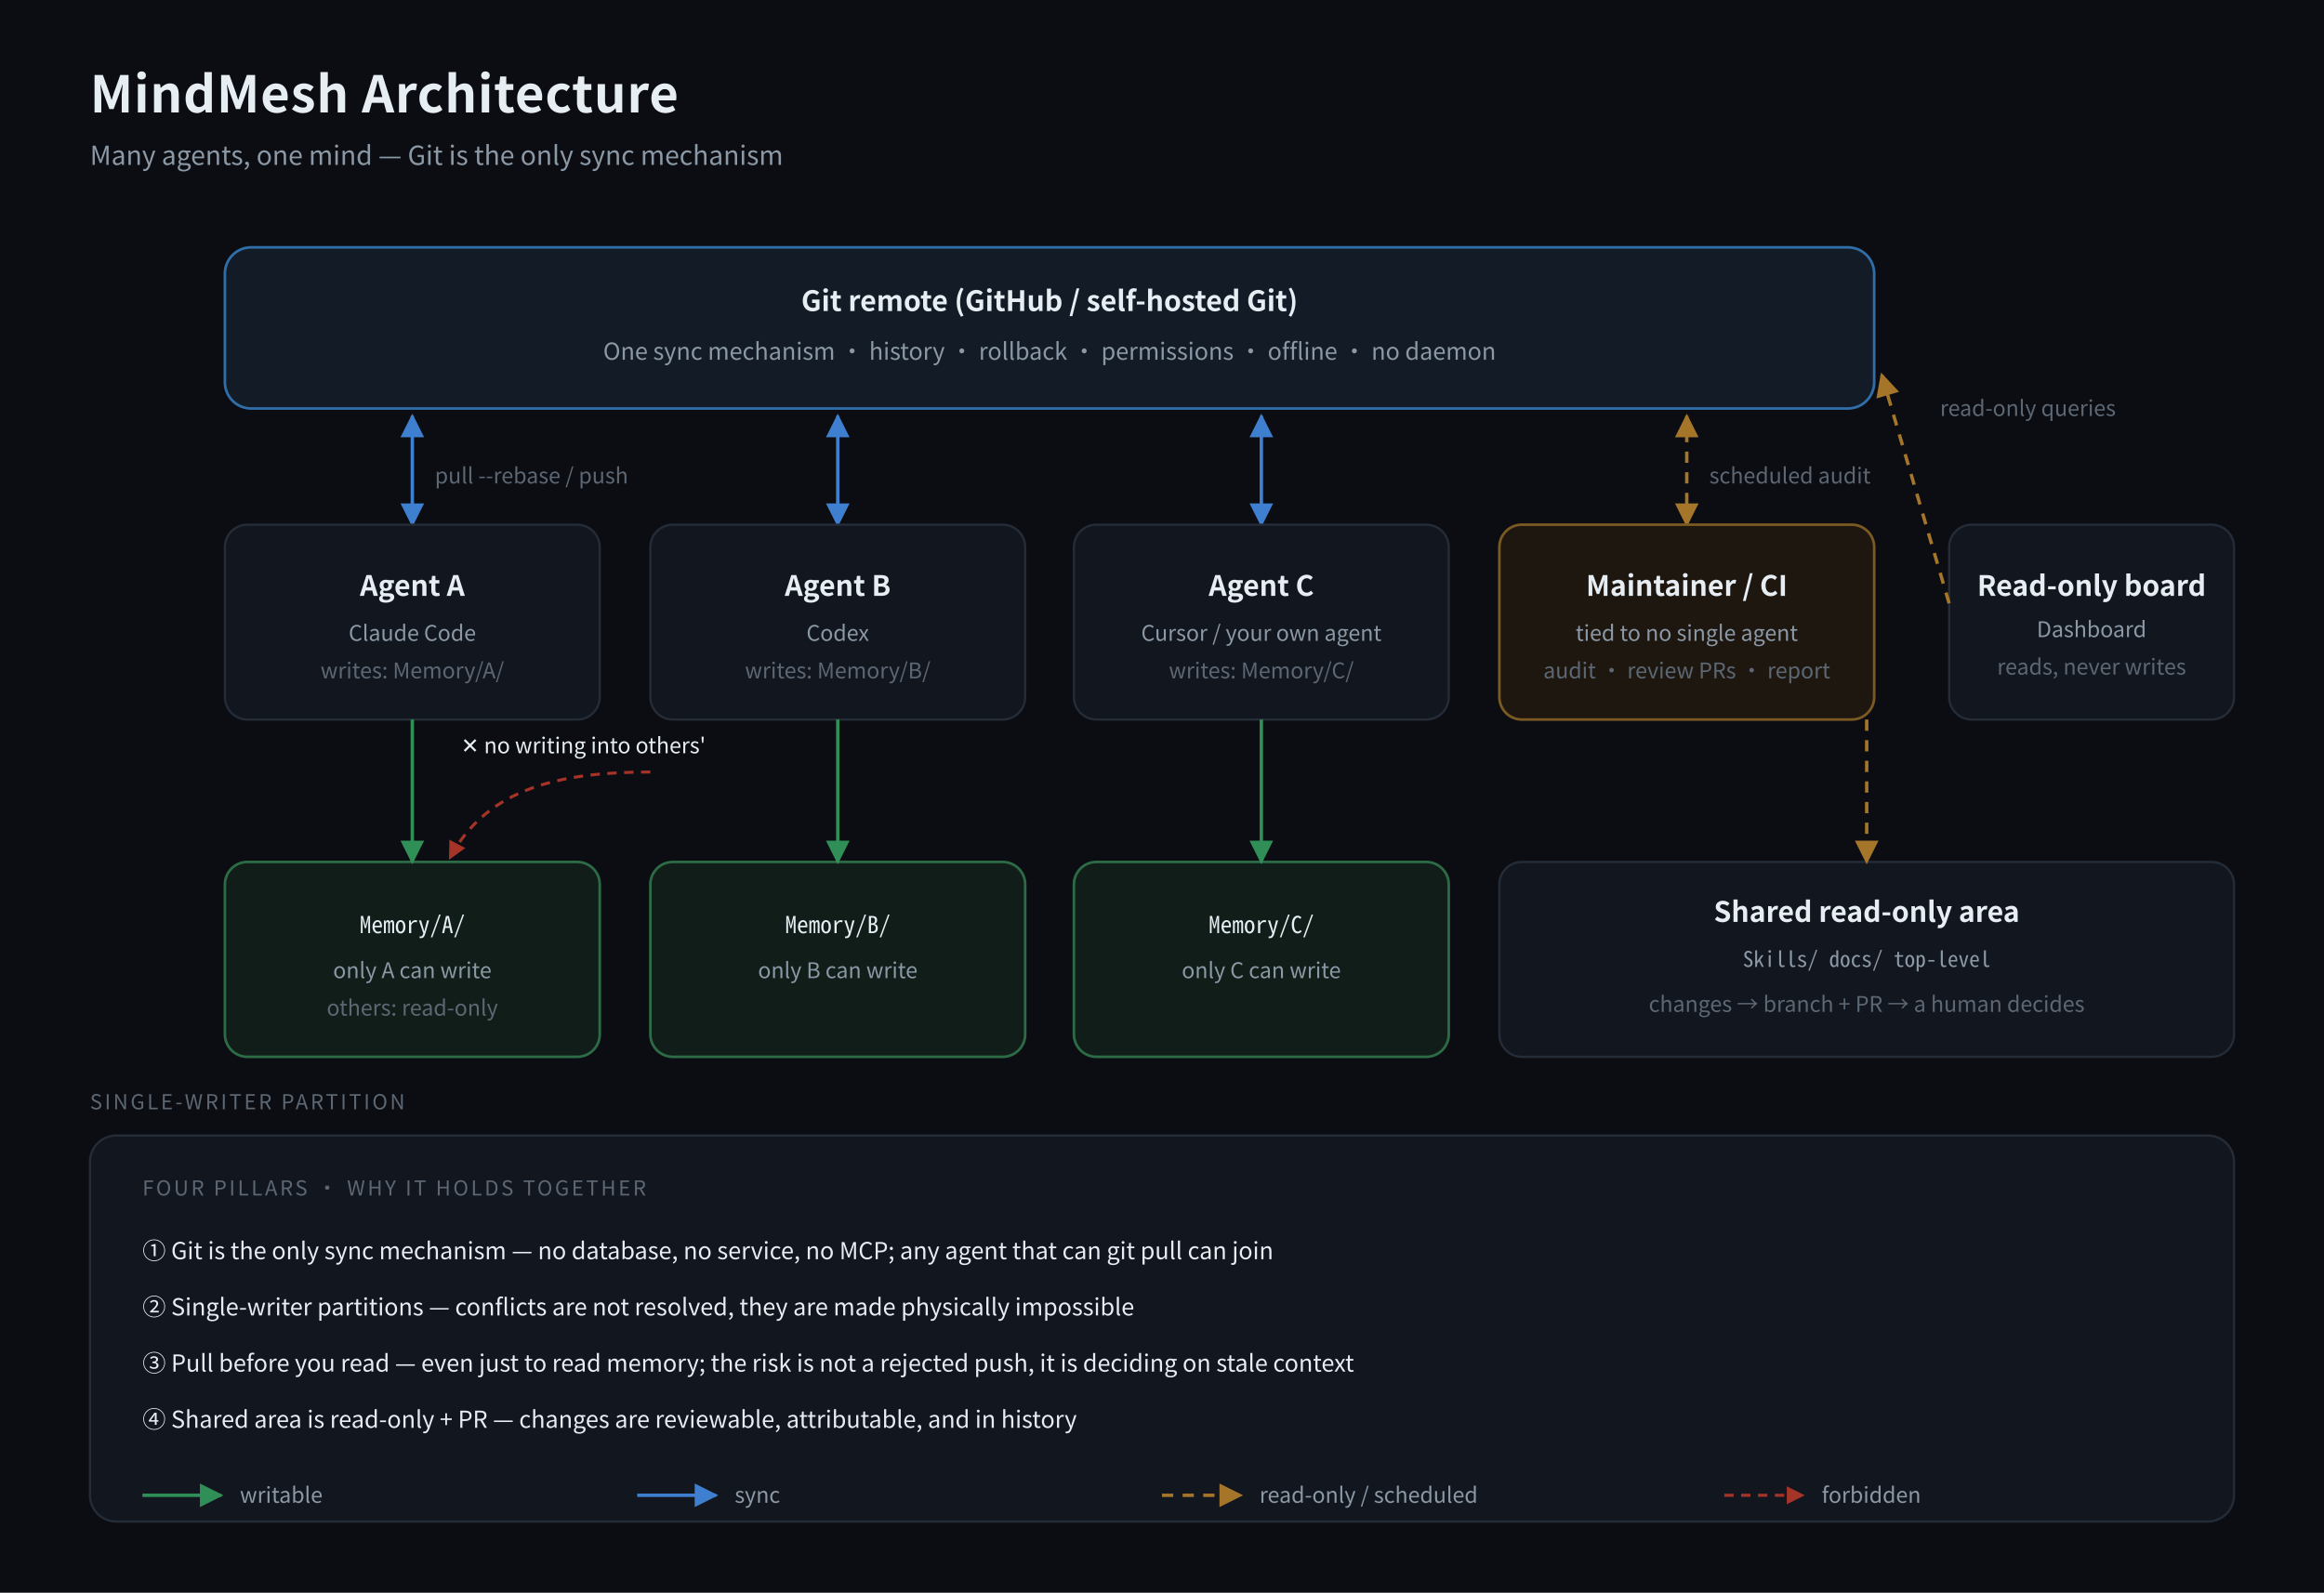
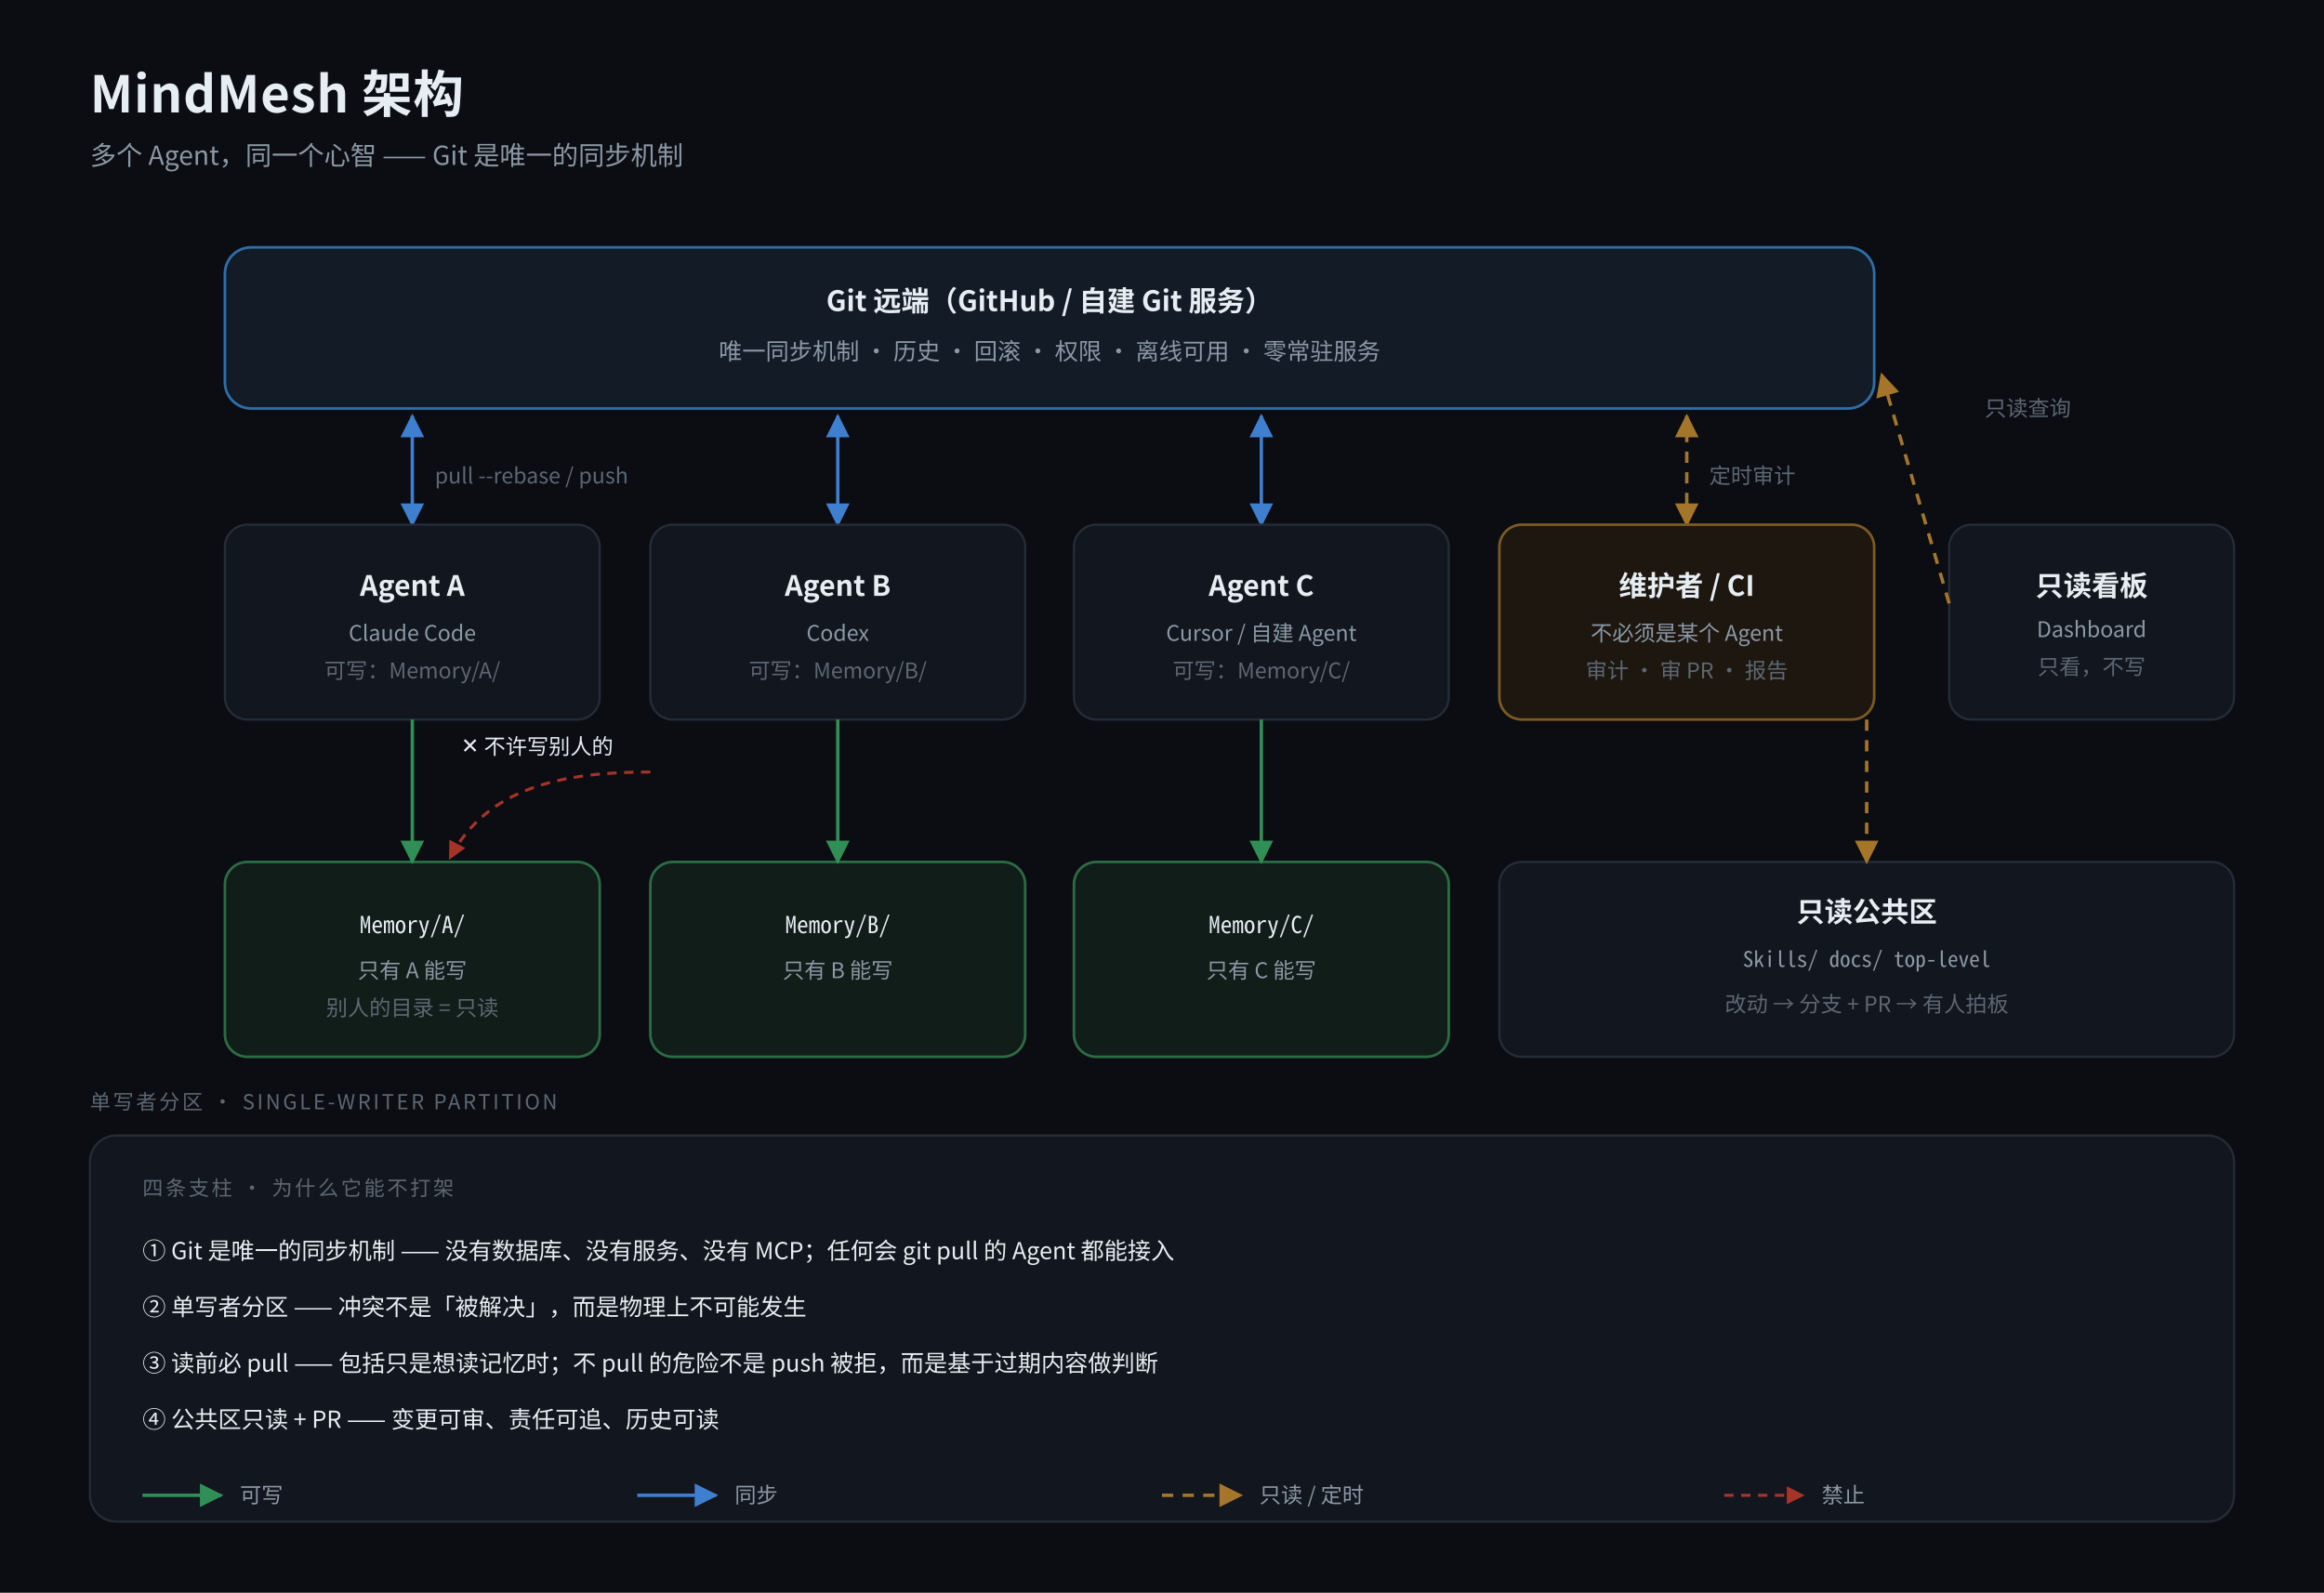
<svg xmlns="http://www.w3.org/2000/svg" viewBox="0 0 1240 850" width="1240" height="850" role="img" aria-labelledby="t d">
  <defs>
    <style>
    .bg{fill:#0b0d12}
    .card{fill:#12161e;stroke:#242c38;stroke-width:1.2}
    .cardA{fill:#131b26;stroke:#2f6ea8;stroke-width:1.4}
    .cardG{fill:#111d18;stroke:#2c6b45;stroke-width:1.4}
    .cardO{fill:#1d1710;stroke:#7a5a22;stroke-width:1.4}
    .lbl{font-family:-apple-system,BlinkMacSystemFont,"Segoe UI","PingFang SC","Microsoft YaHei","Noto Sans CJK SC","Noto Sans SC","Source Han Sans SC","WenQuanYi Zen Hei",sans-serif;fill:#e6edf3}
    .dim{fill:#8b98a5}
    .dim2{fill:#5c6773}
    .mono{font-family:ui-monospace,SFMono-Regular,Menlo,Consolas,"Noto Sans Mono CJK SC",monospace}
    .ttl{font-size:27px;font-weight:700;letter-spacing:.4px}
    .sub{font-size:14px}
    .h{font-size:15px;font-weight:600}
    .s{font-size:12.5px}
    .xs{font-size:11.5px}
    .cap{font-size:11px;letter-spacing:1.3px;fill:#5c6773}
    .wire{stroke:#3d4b5c;stroke-width:1.6;fill:none}
    .wireA{stroke:#3f7fd0;stroke-width:1.8;fill:none}
    .wireG{stroke:#2f8f57;stroke-width:1.8;fill:none}
    .wireO{stroke:#a5762a;stroke-width:1.8;fill:none;stroke-dasharray:6 5}
    .deny{stroke:#c0392b;stroke-width:1.6;fill:none;stroke-dasharray:5 4;opacity:.85}
  </style>
    <marker id="a" viewBox="0 0 10 10" refX="9" refY="5" markerWidth="7" markerHeight="7" orient="auto-start-reverse">
      <path d="M0,0 L10,5 L0,10 z" fill="#3f7fd0" />
    </marker>
    <marker id="ag" viewBox="0 0 10 10" refX="9" refY="5" markerWidth="7" markerHeight="7" orient="auto-start-reverse">
      <path d="M0,0 L10,5 L0,10 z" fill="#2f8f57" />
    </marker>
    <marker id="ao" viewBox="0 0 10 10" refX="9" refY="5" markerWidth="7" markerHeight="7" orient="auto-start-reverse">
      <path d="M0,0 L10,5 L0,10 z" fill="#a5762a" />
    </marker>
    <marker id="ar" viewBox="0 0 10 10" refX="9" refY="5" markerWidth="6" markerHeight="6" orient="auto-start-reverse">
      <path d="M0,0 L10,5 L0,10 z" fill="#c0392b" />
    </marker>
  </defs>
  <rect class="bg" width="1240" height="850" />
-   <text class="lbl ttl" x="48" y="60">MindMesh Architecture</text>
-   <text class="lbl sub dim" x="48" y="88">Many agents, one mind — Git is the only sync mechanism</text>
+   <text class="lbl ttl" x="48" y="60">MindMesh 架构</text>
+   <text class="lbl sub dim" x="48" y="88">多个 Agent，同一个心智 —— Git 是唯一的同步机制</text>
  <rect class="cardA" x="120" y="132" width="880" height="86" rx="14" />
-   <text class="lbl h" x="560" y="166" text-anchor="middle">Git remote (GitHub / self-hosted Git)</text>
-   <text class="lbl s dim" x="560" y="192" text-anchor="middle">One sync mechanism · history · rollback · permissions · offline · no daemon</text>
+   <text class="lbl h" x="560" y="166" text-anchor="middle">Git 远端（GitHub / 自建 Git 服务）</text>
+   <text class="lbl s dim" x="560" y="192" text-anchor="middle">唯一同步机制 · 历史 · 回滚 · 权限 · 离线可用 · 零常驻服务</text>
  <g class="wireA">
    <line x1="220" y1="280" x2="220" y2="222" marker-start="url(#a)" marker-end="url(#a)" />
    <line x1="447" y1="280" x2="447" y2="222" marker-start="url(#a)" marker-end="url(#a)" />
    <line x1="673" y1="280" x2="673" y2="222" marker-start="url(#a)" marker-end="url(#a)" />
  </g>
  <text class="lbl xs dim2" x="232" y="258">pull --rebase / push</text>
  <g class="wireO">
    <line x1="900" y1="280" x2="900" y2="222" marker-start="url(#ao)" marker-end="url(#ao)" />
  </g>
-   <text class="lbl xs dim2" x="912" y="258">scheduled audit</text>
+   <text class="lbl xs dim2" x="912" y="258">定时审计</text>
  <rect class="card" x="120" y="280" width="200" height="104" rx="12" />
  <text class="lbl h" x="220" y="318" text-anchor="middle">Agent A</text>
  <text class="lbl xs dim" x="220" y="342" text-anchor="middle">Claude Code</text>
-   <text class="lbl xs dim2" x="220" y="362" text-anchor="middle">writes: Memory/A/</text>
+   <text class="lbl xs dim2" x="220" y="362" text-anchor="middle">可写：Memory/A/</text>
  <rect class="card" x="347" y="280" width="200" height="104" rx="12" />
  <text class="lbl h" x="447" y="318" text-anchor="middle">Agent B</text>
  <text class="lbl xs dim" x="447" y="342" text-anchor="middle">Codex</text>
-   <text class="lbl xs dim2" x="447" y="362" text-anchor="middle">writes: Memory/B/</text>
+   <text class="lbl xs dim2" x="447" y="362" text-anchor="middle">可写：Memory/B/</text>
  <rect class="card" x="573" y="280" width="200" height="104" rx="12" />
  <text class="lbl h" x="673" y="318" text-anchor="middle">Agent C</text>
-   <text class="lbl xs dim" x="673" y="342" text-anchor="middle">Cursor / your own agent</text>
-   <text class="lbl xs dim2" x="673" y="362" text-anchor="middle">writes: Memory/C/</text>
+   <text class="lbl xs dim" x="673" y="342" text-anchor="middle">Cursor / 自建 Agent</text>
+   <text class="lbl xs dim2" x="673" y="362" text-anchor="middle">可写：Memory/C/</text>
  <rect class="cardO" x="800" y="280" width="200" height="104" rx="12" />
-   <text class="lbl h" x="900" y="318" text-anchor="middle">Maintainer / CI</text>
-   <text class="lbl xs dim" x="900" y="342" text-anchor="middle">tied to no single agent</text>
-   <text class="lbl xs dim2" x="900" y="362" text-anchor="middle">audit · review PRs · report</text>
+   <text class="lbl h" x="900" y="318" text-anchor="middle">维护者 / CI</text>
+   <text class="lbl xs dim" x="900" y="342" text-anchor="middle">不必须是某个 Agent</text>
+   <text class="lbl xs dim2" x="900" y="362" text-anchor="middle">审计 · 审 PR · 报告</text>
  <rect class="card" x="1040" y="280" width="152" height="104" rx="12" />
-   <text class="lbl h" x="1116" y="318" text-anchor="middle" font-size="13.5">Read-only board</text>
+   <text class="lbl h" x="1116" y="318" text-anchor="middle" font-size="13.5">只读看板</text>
  <text class="lbl xs dim" x="1116" y="340" text-anchor="middle">Dashboard</text>
-   <text class="lbl xs dim2" x="1116" y="360" text-anchor="middle">reads, never writes</text>
+   <text class="lbl xs dim2" x="1116" y="360" text-anchor="middle">只看，不写</text>
  <g class="wireO">
    <line x1="1040" y1="322" x2="1004" y2="200" marker-end="url(#ao)" />
  </g>
-   <text class="lbl xs dim2" x="1082" y="222" text-anchor="middle">read-only queries</text>
-   <text class="lbl cap" x="48" y="592">SINGLE-WRITER PARTITION</text>
+   <text class="lbl xs dim2" x="1082" y="222" text-anchor="middle">只读查询</text>
+   <text class="lbl cap" x="48" y="592">单写者分区 · SINGLE-WRITER PARTITION</text>
  <rect class="cardG" x="120" y="460" width="200" height="104" rx="12" />
  <text class="lbl mono s" x="220" y="498" text-anchor="middle">Memory/A/</text>
-   <text class="lbl xs dim" x="220" y="522" text-anchor="middle">only A can write</text>
-   <text class="lbl xs dim2" x="220" y="542" text-anchor="middle">others: read-only</text>
+   <text class="lbl xs dim" x="220" y="522" text-anchor="middle">只有 A 能写</text>
+   <text class="lbl xs dim2" x="220" y="542" text-anchor="middle">别人的目录 = 只读</text>
  <rect class="cardG" x="347" y="460" width="200" height="104" rx="12" />
  <text class="lbl mono s" x="447" y="498" text-anchor="middle">Memory/B/</text>
-   <text class="lbl xs dim" x="447" y="522" text-anchor="middle">only B can write</text>
+   <text class="lbl xs dim" x="447" y="522" text-anchor="middle">只有 B 能写</text>
  <rect class="cardG" x="573" y="460" width="200" height="104" rx="12" />
  <text class="lbl mono s" x="673" y="498" text-anchor="middle">Memory/C/</text>
-   <text class="lbl xs dim" x="673" y="522" text-anchor="middle">only C can write</text>
+   <text class="lbl xs dim" x="673" y="522" text-anchor="middle">只有 C 能写</text>
  <g class="wireG">
    <line x1="220" y1="384" x2="220" y2="460" marker-end="url(#ag)" />
    <line x1="447" y1="384" x2="447" y2="460" marker-end="url(#ag)" />
    <line x1="673" y1="384" x2="673" y2="460" marker-end="url(#ag)" />
  </g>
  <g class="deny">
    <path d="M347,412 C300,412 260,420 240,458" marker-end="url(#ar)" />
  </g>
-   <text class="lbl xs" x="246" y="402" fill="#c0392b">✕ no writing into others'</text>
+   <text class="lbl xs" x="246" y="402" fill="#c0392b">✕ 不许写别人的</text>
  <rect class="card" x="800" y="460" width="392" height="104" rx="12" />
-   <text class="lbl h" x="996" y="492" text-anchor="middle">Shared read-only area</text>
+   <text class="lbl h" x="996" y="492" text-anchor="middle">只读公共区</text>
  <text class="lbl mono xs dim" x="996" y="516" text-anchor="middle">Skills/    docs/    top-level</text>
-   <text class="lbl xs dim2" x="996" y="540" text-anchor="middle">changes → branch + PR → a human decides</text>
+   <text class="lbl xs dim2" x="996" y="540" text-anchor="middle">改动 → 分支 + PR → 有人拍板</text>
  <g class="wireO">
    <line x1="996" y1="384" x2="996" y2="460" marker-end="url(#ao)" />
  </g>
  <rect class="card" x="48" y="606" width="1144" height="206" rx="14" />
-   <text class="lbl cap" x="76" y="638">FOUR PILLARS · WHY IT HOLDS TOGETHER</text>
-   <text class="lbl s" x="76" y="672">① Git is the only sync mechanism — no database, no service, no MCP; any agent that can git pull can join</text>
-   <text class="lbl s" x="76" y="702">② Single-writer partitions — conflicts are not resolved, they are made physically impossible</text>
-   <text class="lbl s" x="76" y="732">③ Pull before you read — even just to read memory; the risk is not a rejected push, it is deciding on stale context</text>
-   <text class="lbl s" x="76" y="762">④ Shared area is read-only + PR — changes are reviewable, attributable, and in history</text>
+   <text class="lbl cap" x="76" y="638">四条支柱 · 为什么它能不打架</text>
+   <text class="lbl s" x="76" y="672">① Git 是唯一的同步机制 —— 没有数据库、没有服务、没有 MCP；任何会 git pull 的 Agent 都能接入</text>
+   <text class="lbl s" x="76" y="702">② 单写者分区 —— 冲突不是「被解决」，而是物理上不可能发生</text>
+   <text class="lbl s" x="76" y="732">③ 读前必 pull —— 包括只是想读记忆时；不 pull 的危险不是 push 被拒，而是基于过期内容做判断</text>
+   <text class="lbl s" x="76" y="762">④ 公共区只读 + PR —— 变更可审、责任可追、历史可读</text>
  <g>
    <line class="wireG" x1="76" y1="798" x2="118" y2="798" marker-end="url(#ag)" />
-     <text class="lbl xs dim" x="128" y="802">writable</text>
+     <text class="lbl xs dim" x="128" y="802">可写</text>
    <line class="wireA" x1="340" y1="798" x2="382" y2="798" marker-end="url(#a)" />
-     <text class="lbl xs dim" x="392" y="802">sync</text>
+     <text class="lbl xs dim" x="392" y="802">同步</text>
    <line class="wireO" x1="620" y1="798" x2="662" y2="798" marker-end="url(#ao)" />
-     <text class="lbl xs dim" x="672" y="802">read-only / scheduled</text>
+     <text class="lbl xs dim" x="672" y="802">只读 / 定时</text>
    <line class="deny" x1="920" y1="798" x2="962" y2="798" marker-end="url(#ar)" />
-     <text class="lbl xs dim" x="972" y="802">forbidden</text>
+     <text class="lbl xs dim" x="972" y="802">禁止</text>
  </g>
</svg>
